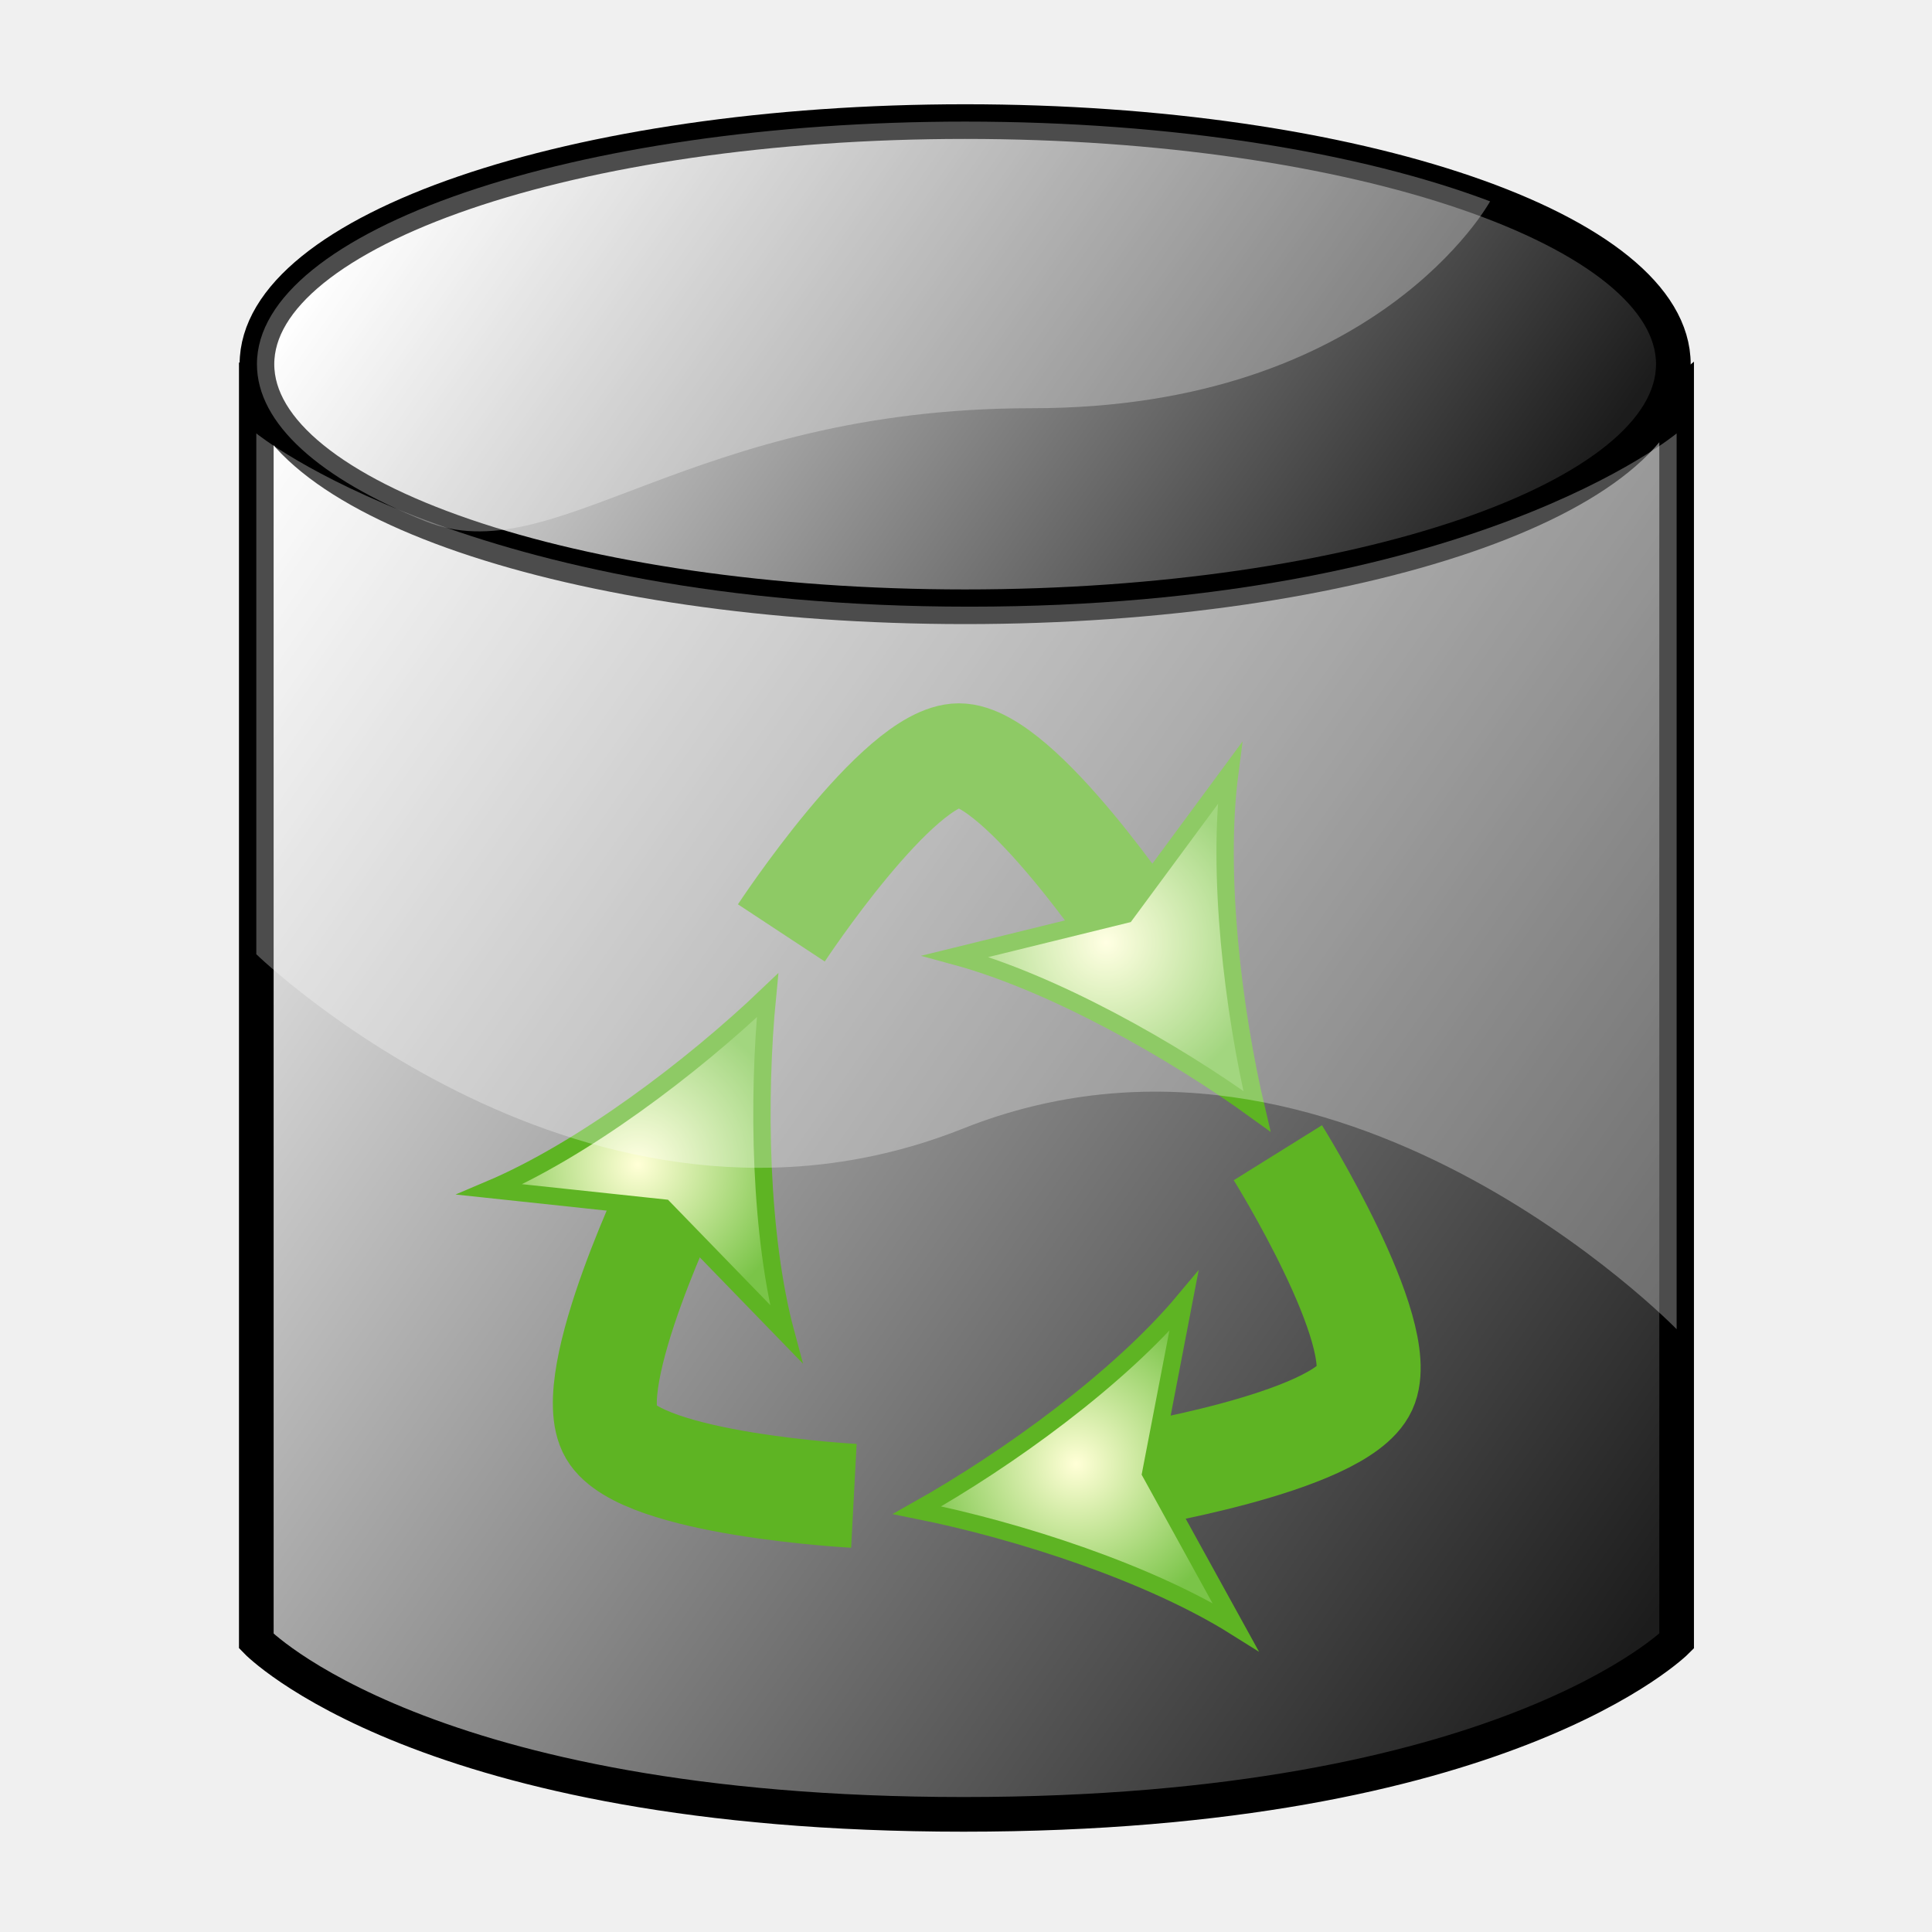
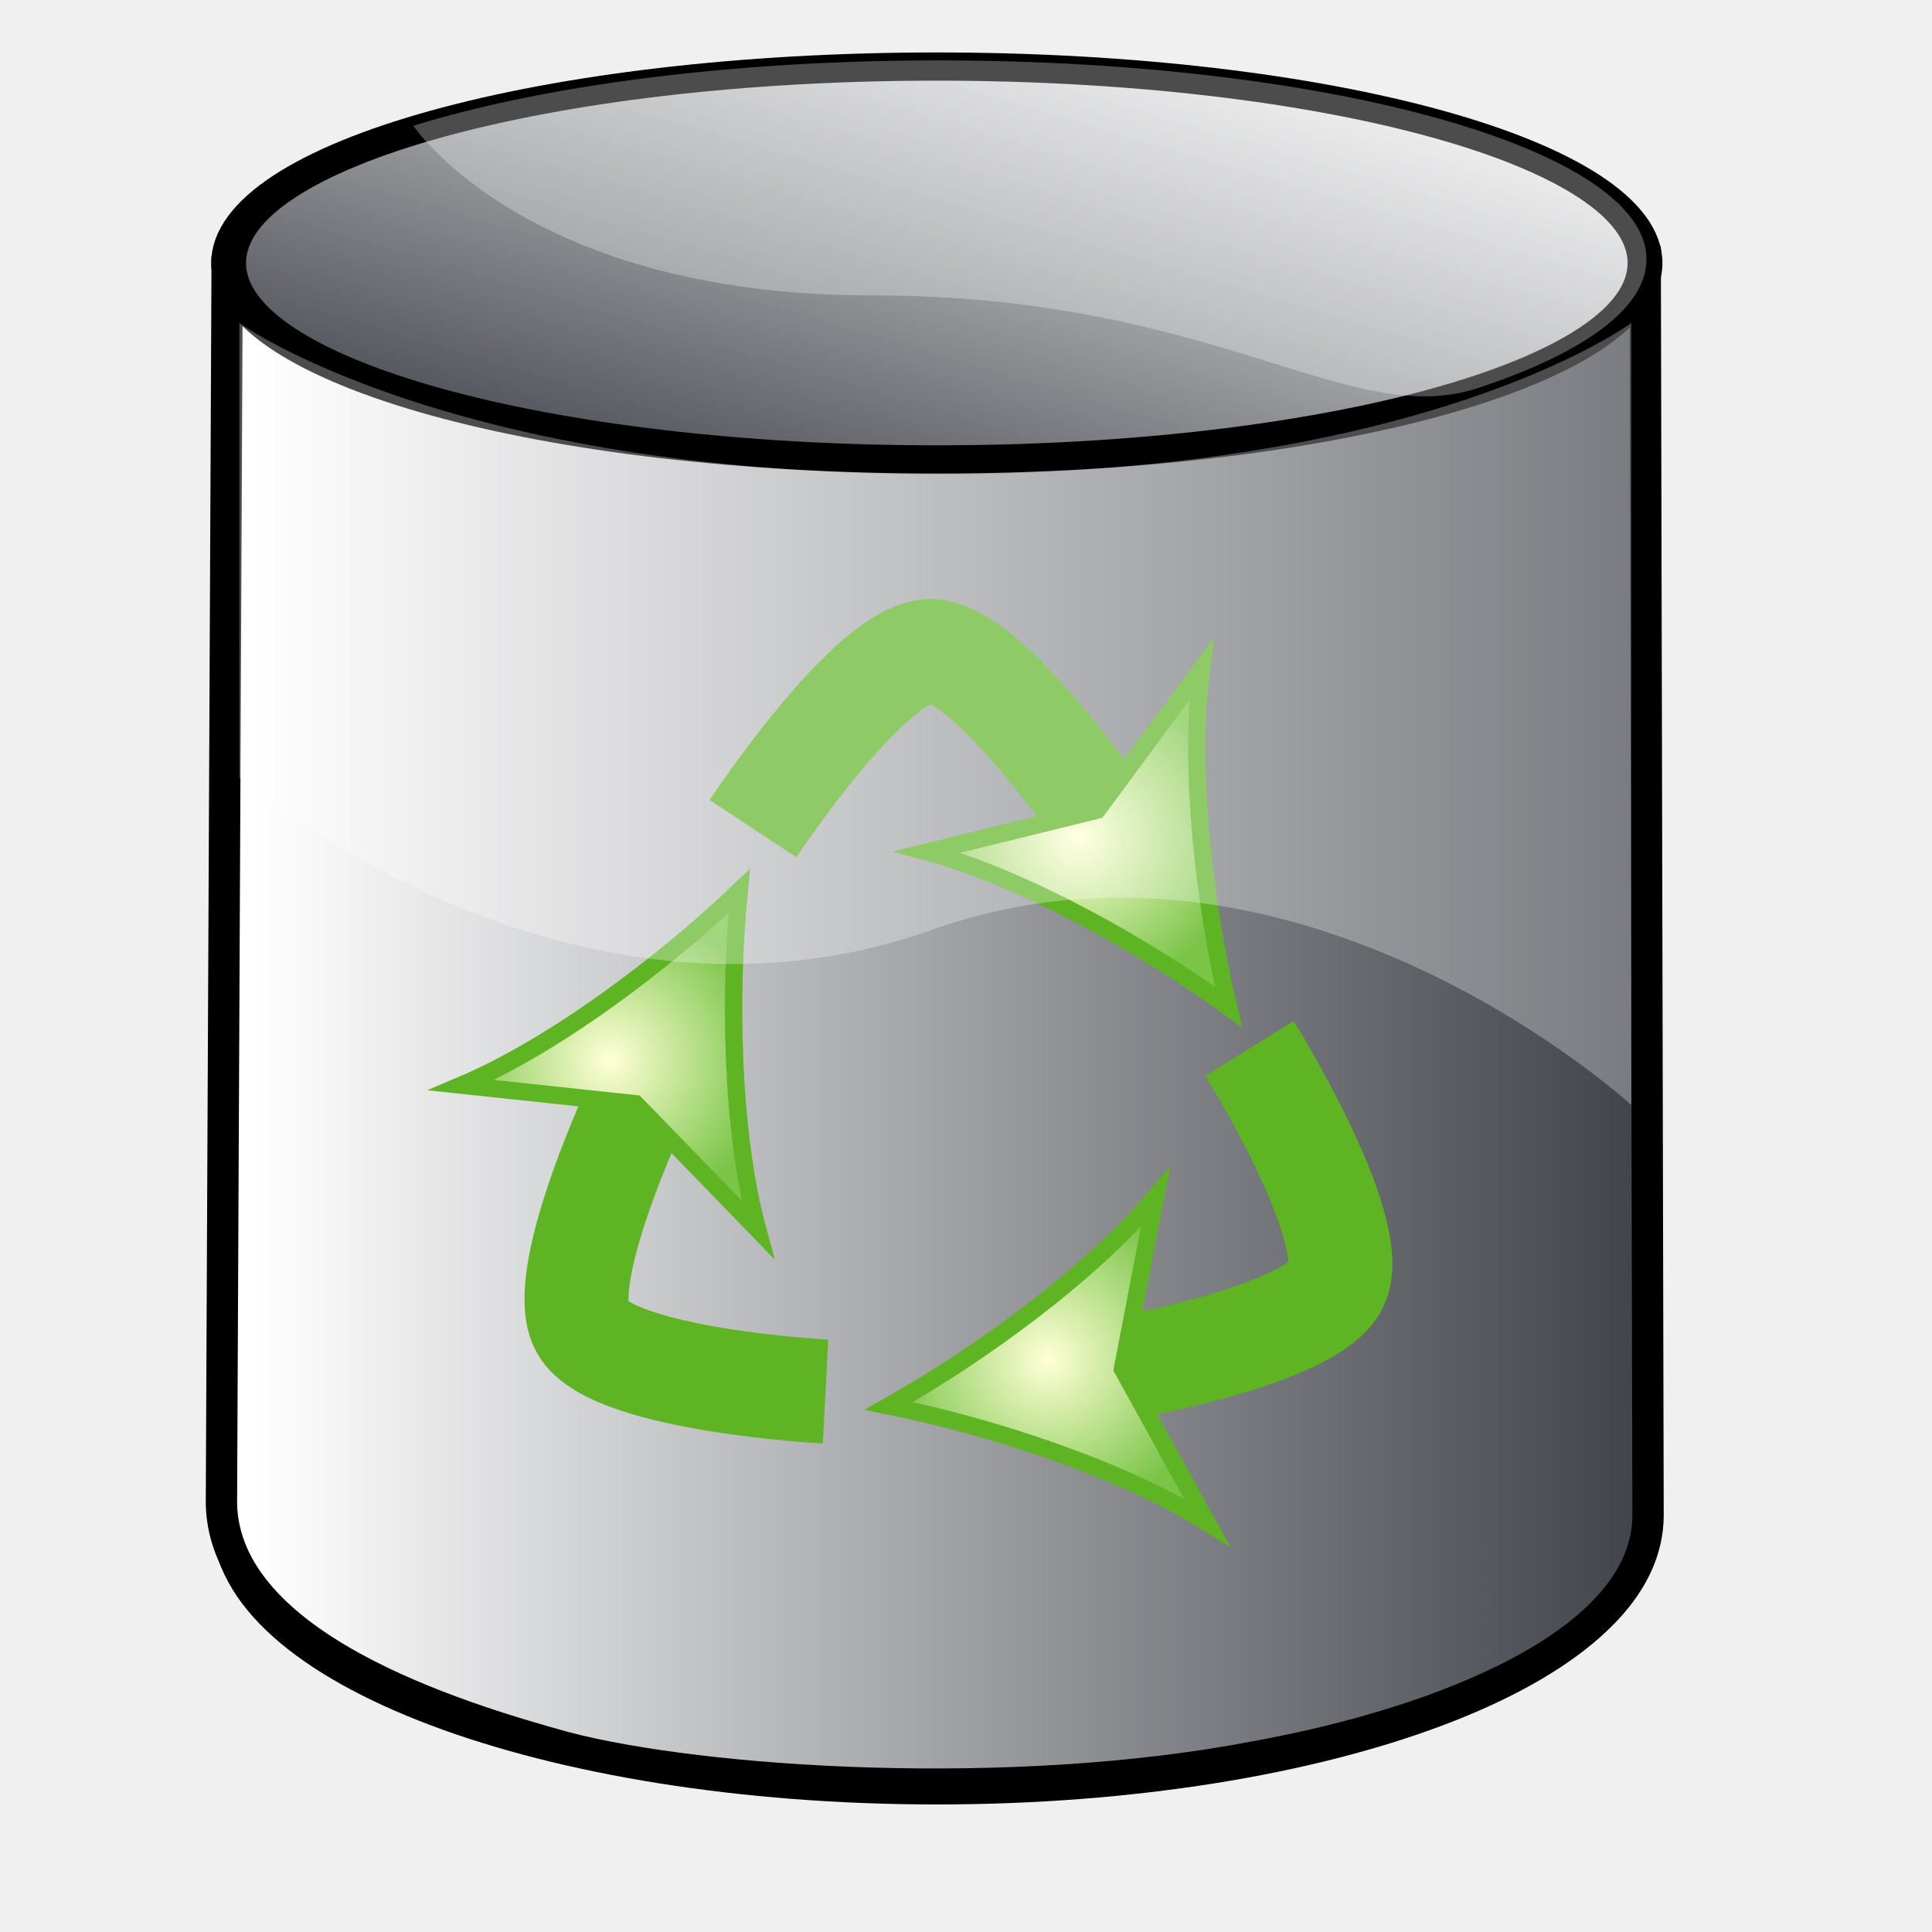
- <svg xmlns="http://www.w3.org/2000/svg" width="48pt" height="48pt" viewBox="0 0 103 111.5" overflow="visible" enable-background="new 0 0 103 111.5" xml:space="preserve" id="svg153">
+ <svg xmlns="http://www.w3.org/2000/svg" xmlns:xlink="http://www.w3.org/1999/xlink" width="48pt" height="48pt" viewBox="0 0 103 111.5" overflow="visible" enable-background="new 0 0 103 111.5" xml:space="preserve" id="svg153">
  <defs id="defs228">
+     <linearGradient id="linearGradient660" gradientUnits="userSpaceOnUse" x1="21.986" y1="-4.487" x2="77.648" y2="34.488">
+       <stop offset="0.006" style="stop-color:#42454c;stop-opacity:1;" id="stop661" />
+       <stop offset="0.983" style="stop-color:#ffffff;stop-opacity:1;" id="stop662" />
+     </linearGradient>
+     <linearGradient id="linearGradient656" gradientUnits="userSpaceOnUse" x1="21.986" y1="-4.487" x2="77.648" y2="34.488">
+       <stop offset="0.006" style="stop-color:#42454c;stop-opacity:1;" id="stop657" />
+       <stop offset="0.983" style="stop-color:#ffffff;stop-opacity:1;" id="stop658" />
+     </linearGradient>
+     <linearGradient id="linearGradient627">
+       <stop offset="0.006" style="stop-color:#ffffd6;stop-opacity:1;" id="stop629" />
+       <stop offset="1" style="stop-color:#7ac448;stop-opacity:1;" id="stop628" />
+     </linearGradient>
    <linearGradient id="XMLID_2_" gradientUnits="userSpaceOnUse" x1="21.986" y1="-4.487" x2="77.648" y2="34.488">
-       <stop offset="0.006" style="stop-color:#FFFFFF" id="stop166" />
-       <stop offset="0.983" style="stop-color:#1C1C1C" id="stop167" />
+       <stop offset="0.006" style="stop-color:#ffffff;stop-opacity:1;" id="stop166" />
+       <stop offset="0.983" style="stop-color:#1c1c1c;stop-opacity:0.922;" id="stop167" />
    </linearGradient>
    <linearGradient id="XMLID_1_" gradientUnits="userSpaceOnUse" x1="5.547" y1="21.794" x2="94.237" y2="83.895">
      <stop offset="0.006" style="stop-color:#FFFFFF" id="stop159" />
      <stop offset="0.983" style="stop-color:#1C1C1C" id="stop160" />
    </linearGradient>
+     <linearGradient xlink:href="#linearGradient660" id="linearGradient626" x1="90.242" y1="57.942" x2="9.15" y2="57.942" gradientUnits="userSpaceOnUse" spreadMethod="pad" />
+     <radialGradient xlink:href="#linearGradient656" id="radialGradient654" cx="0.5" cy="0.5" fx="0.5" fy="0.5" r="0.5" gradientUnits="userSpaceOnUse" spreadMethod="pad" />
+     <linearGradient xlink:href="#linearGradient656" id="linearGradient655" x1="46.269" y1="39.145" x2="63.543" y2="-8.333" gradientUnits="userSpaceOnUse" spreadMethod="pad" />
  </defs>
-   <path fill="url(#XMLID_1_)" stroke-width="2" d="M90.877,88.693c0,0-9.954,10-41.15,10     c-31.196,0-40.82-10-40.82-10V16.995c0,0,12.277,10,41.15,10c28.874,0,40.82-10,40.82-10V88.693z" id="path164" style="font-size:12;fill:url(#XMLID_1_);stroke:#000000;stroke-width:2;" transform="translate(1.634914,6.017458)" />
-   <path fill="url(#XMLID_2_)" stroke-width="2" d="M90.688,15c0-7.732-18.297-14-40.872-14    C27.243,1,8.944,7.268,8.944,15s18.299,14,40.873,14C72.392,29,90.688,22.732,90.688,15z" id="path171" style="font-size:12;fill:url(#XMLID_2_);stroke:#000000;stroke-width:2;" transform="translate(1.634914,6.017458)" />
-   <g id="g172" style="font-size:12;stroke:#000000;" transform="translate(1.634914,6.017458)">
+   <path fill="url(#XMLID_2_)" stroke-width="2" d="M90.688,15c0-7.732-18.297-14-40.872-14    C27.243,1,8.944,7.268,8.944,15s18.299,14,40.873,14C72.392,29,90.688,22.732,90.688,15z" id="path630" style="font-size:12;fill:url(#XMLID_2_);stroke:#000000;stroke-width:2;" transform="matrix(1,0,0,1.101456,0,71.0952)" />
+   <path style="fill:url(#linearGradient626);fill-rule:evenodd;stroke:#000000;stroke-opacity:1;stroke-width:1.808;stroke-linejoin:miter;stroke-linecap:butt;fill-opacity:1;stroke-dasharray:none;" d="M 8.857 15.802 L 8.529 86.821 C 8.747 94.988 21.923 99.072 28.374 100.847 C 36.301 102.919 54.07 104.101 68.229 101.379 C 78.999 99.427 90.754 94.811 90.863 87.531 L 90.699 15.269 L 68.065 18.998 L 31.819 18.998 L 8.857 15.802 z " id="path653" />
+   <g id="g206" style="font-size:12;stroke:#000000;">
+     <g id="g207">
+       <linearGradient id="XMLID_7_" gradientUnits="userSpaceOnUse" x1="-5.327" y1="38.697" x2="8.713" y2="48.528" gradientTransform="matrix(-0.418 0.9085 -0.9085 -0.418 104.5051 87.8782)">
+         <stop offset="0.006" style="stop-color:#FFFFFF" id="stop209" />
+         <stop offset="0.983" style="stop-color:#1C1C1C" id="stop210" />
+       </linearGradient>
+       <path opacity="0" fill="url(#XMLID_7_)" stroke="none" d="M67.863,60.509c0,0,6.491,10.416,5.026,13.596      c-1.461,3.179-13.926,5.149-13.926,5.149" id="path214" />
+       <path fill="none" stroke="#5EB423" stroke-width="6" d="M67.863,60.509c0,0,6.491,10.416,5.026,13.596      c-1.461,3.179-13.926,5.149-13.926,5.149" id="path215" />
+     </g>
+     <radialGradient id="XMLID_8_" cx="56.225" cy="78.471" r="9.289" fx="56.225" fy="78.471" gradientUnits="userSpaceOnUse">
+       <stop offset="0.006" style="stop-color:#FFFFD6" id="stop217" />
+       <stop offset="1" style="stop-color:#7AC448" id="stop218" />
+     </radialGradient>
+     <path fill="url(#XMLID_8_)" stroke="#5EB423" d="M47.041,81.139c5.281-2.969,11.681-7.62,15.398-12.062     l-1.912,9.93l4.882,8.856C60.503,84.785,52.98,82.333,47.041,81.139z" id="path222" />
+   </g>
+   <g id="g172" style="font-size:12;stroke:#000000;">
    <g id="g173">
      <linearGradient id="XMLID_3_" gradientUnits="userSpaceOnUse" x1="7.926" y1="27.635" x2="21.967" y2="37.467" gradientTransform="matrix(-0.5052 -0.863 0.863 -0.5052 16.2135 100.5125)">
        <stop offset="0.006" style="stop-color:#FFFFFF" id="stop175" />
        <stop offset="0.983" style="stop-color:#1C1C1C" id="stop176" />
      </linearGradient>
      <path opacity="0" fill="url(#XMLID_3_)" stroke="none" d="M43.394,80.31c0,0-12.256-0.647-14.024-3.668      s3.757-14.366,3.757-14.366" id="path180" />
      <path fill="none" stroke="#5EB423" stroke-width="6" d="M43.394,80.31c0,0-12.256-0.647-14.024-3.668      s3.757-14.366,3.757-14.366" id="path181" />
    </g>
-     <radialGradient id="XMLID_4_" cx="30.928" cy="61.19" r="9.178" fx="30.928" fy="61.19" gradientUnits="userSpaceOnUse">
-       <stop offset="0.006" style="stop-color:#FFFFD6" id="stop183" />
-       <stop offset="1" style="stop-color:#7AC448" id="stop184" />
-     </radialGradient>
+     <radialGradient id="XMLID_4_" cx="30.928" cy="61.189" r="9.178" fx="30.928" fy="61.189" gradientUnits="userSpaceOnUse" xlink:href="#linearGradient627" />
    <path fill="url(#XMLID_4_)" stroke="#5EB423" d="M38.412,51.424c-0.592,6.029-0.445,13.939,1.065,19.532     L32.434,63.7l-10.056-1.072C27.712,60.369,34.031,55.608,38.412,51.424z" id="path188" />
  </g>
-   <g id="g189" style="font-size:12;stroke:#000000;" transform="translate(1.634914,6.017458)">
+   <g id="g189" style="font-size:12;stroke:#000000;">
    <g id="g190">
      <linearGradient id="XMLID_5_" gradientUnits="userSpaceOnUse" x1="43.431" y1="41.795" x2="57.472" y2="51.626">
        <stop offset="0.006" style="stop-color:#FFFFFF" id="stop192" />
        <stop offset="0.983" style="stop-color:#1C1C1C" id="stop193" />
      </linearGradient>
      <path opacity="0" fill="url(#XMLID_5_)" stroke="none" d="M39.209,47.823c0,0,6.75-10.25,10.25-10.25      s10.5,10.5,10.5,10.5" id="path197" />
      <path fill="none" stroke="#5EB423" stroke-width="6" d="M39.209,47.823c0,0,6.75-10.25,10.25-10.25      s10.5,10.5,10.5,10.5" id="path198" />
    </g>
    <radialGradient id="XMLID_6_" cx="57.957" cy="48.367" r="9.238" fx="57.957" fy="48.367" gradientUnits="userSpaceOnUse">
      <stop offset="0.006" style="stop-color:#FFFFD6" id="stop200" />
      <stop offset="1" style="stop-color:#7AC448" id="stop201" />
    </radialGradient>
    <path fill="url(#XMLID_6_)" stroke="#5EB423" d="M66.654,58.116C61.75,54.56,54.85,50.69,49.26,49.169     l9.82-2.414l6.005-8.137C64.34,44.363,65.257,52.222,66.654,58.116z" id="path205" />
  </g>
-   <g id="g206" style="font-size:12;stroke:#000000;" transform="translate(1.634914,6.017458)">
-     <g id="g207">
-       <linearGradient id="XMLID_7_" gradientUnits="userSpaceOnUse" x1="-5.327" y1="38.697" x2="8.713" y2="48.528" gradientTransform="matrix(-0.418 0.9085 -0.9085 -0.418 104.5051 87.8782)">
-         <stop offset="0.006" style="stop-color:#FFFFFF" id="stop209" />
-         <stop offset="0.983" style="stop-color:#1C1C1C" id="stop210" />
-       </linearGradient>
-       <path opacity="0" fill="url(#XMLID_7_)" stroke="none" d="M67.863,60.509c0,0,6.491,10.416,5.026,13.596      c-1.461,3.179-13.926,5.149-13.926,5.149" id="path214" />
-       <path fill="none" stroke="#5EB423" stroke-width="6" d="M67.863,60.509c0,0,6.491,10.416,5.026,13.596      c-1.461,3.179-13.926,5.149-13.926,5.149" id="path215" />
-     </g>
-     <radialGradient id="XMLID_8_" cx="56.225" cy="78.471" r="9.289" fx="56.225" fy="78.471" gradientUnits="userSpaceOnUse">
-       <stop offset="0.006" style="stop-color:#FFFFD6" id="stop217" />
-       <stop offset="1" style="stop-color:#7AC448" id="stop218" />
-     </radialGradient>
-     <path fill="url(#XMLID_8_)" stroke="#5EB423" d="M47.041,81.139c5.281-2.969,11.681-7.62,15.398-12.062     l-1.912,9.93l4.882,8.856C60.503,84.785,52.98,82.333,47.041,81.139z" id="path222" />
-   </g>
-   <g opacity="0.3" id="g223" style="font-size:12;opacity:0.3;stroke:#000000;" transform="translate(1.634914,6.017458)">
+   <path fill="url(#XMLID_2_)" stroke-width="2" d="M90.688,15c0-7.732-18.297-14-40.872-14    C27.243,1,8.944,7.268,8.944,15s18.299,14,40.873,14C72.392,29,90.688,22.732,90.688,15z" id="path171" style="font-size:12;fill:url(#linearGradient655);stroke:#000000;stroke-width:2.01;stroke-dasharray:none;" transform="matrix(1,0,0,0.80977,0,3.030987)" />
+   <g opacity="0.3" id="g223" style="font-size:12;opacity:0.3;stroke:#000000;" transform="matrix(-1,0,0,0.819824,99.71683,2.665833)">
    <path fill="#FFFFFF" stroke="none" d="M80.112,5.603C72.635,2.775,61.831,1,49.816,1     C27.243,1,8.944,7.268,8.944,15c0,3.455,3.653,6.617,9.708,9.058c7.497,3.023,15.107-6.516,35.023-6.516     S80.112,5.603,80.112,5.603z" id="path224" />
  </g>
-   <g opacity="0.3" id="g225" style="font-size:12;opacity:0.3;stroke:#000000;" transform="translate(1.634914,6.017458)">
+   <g opacity="0.3" id="g225" style="font-size:12;opacity:0.3;stroke:#000000;" transform="matrix(0.979991,0,0,0.872932,0.834256,2.058547)">
    <path fill="#FFFFFF" stroke="none" d="M49.691,59.116C28.099,67.712,8.907,49.054,8.907,49.054V18.995     c0,0,12.277,10,41.15,10c28.874,0,40.82-10,40.82-10v51.699C90.877,70.693,71.284,50.521,49.691,59.116z" id="path226" />
  </g>
</svg>
